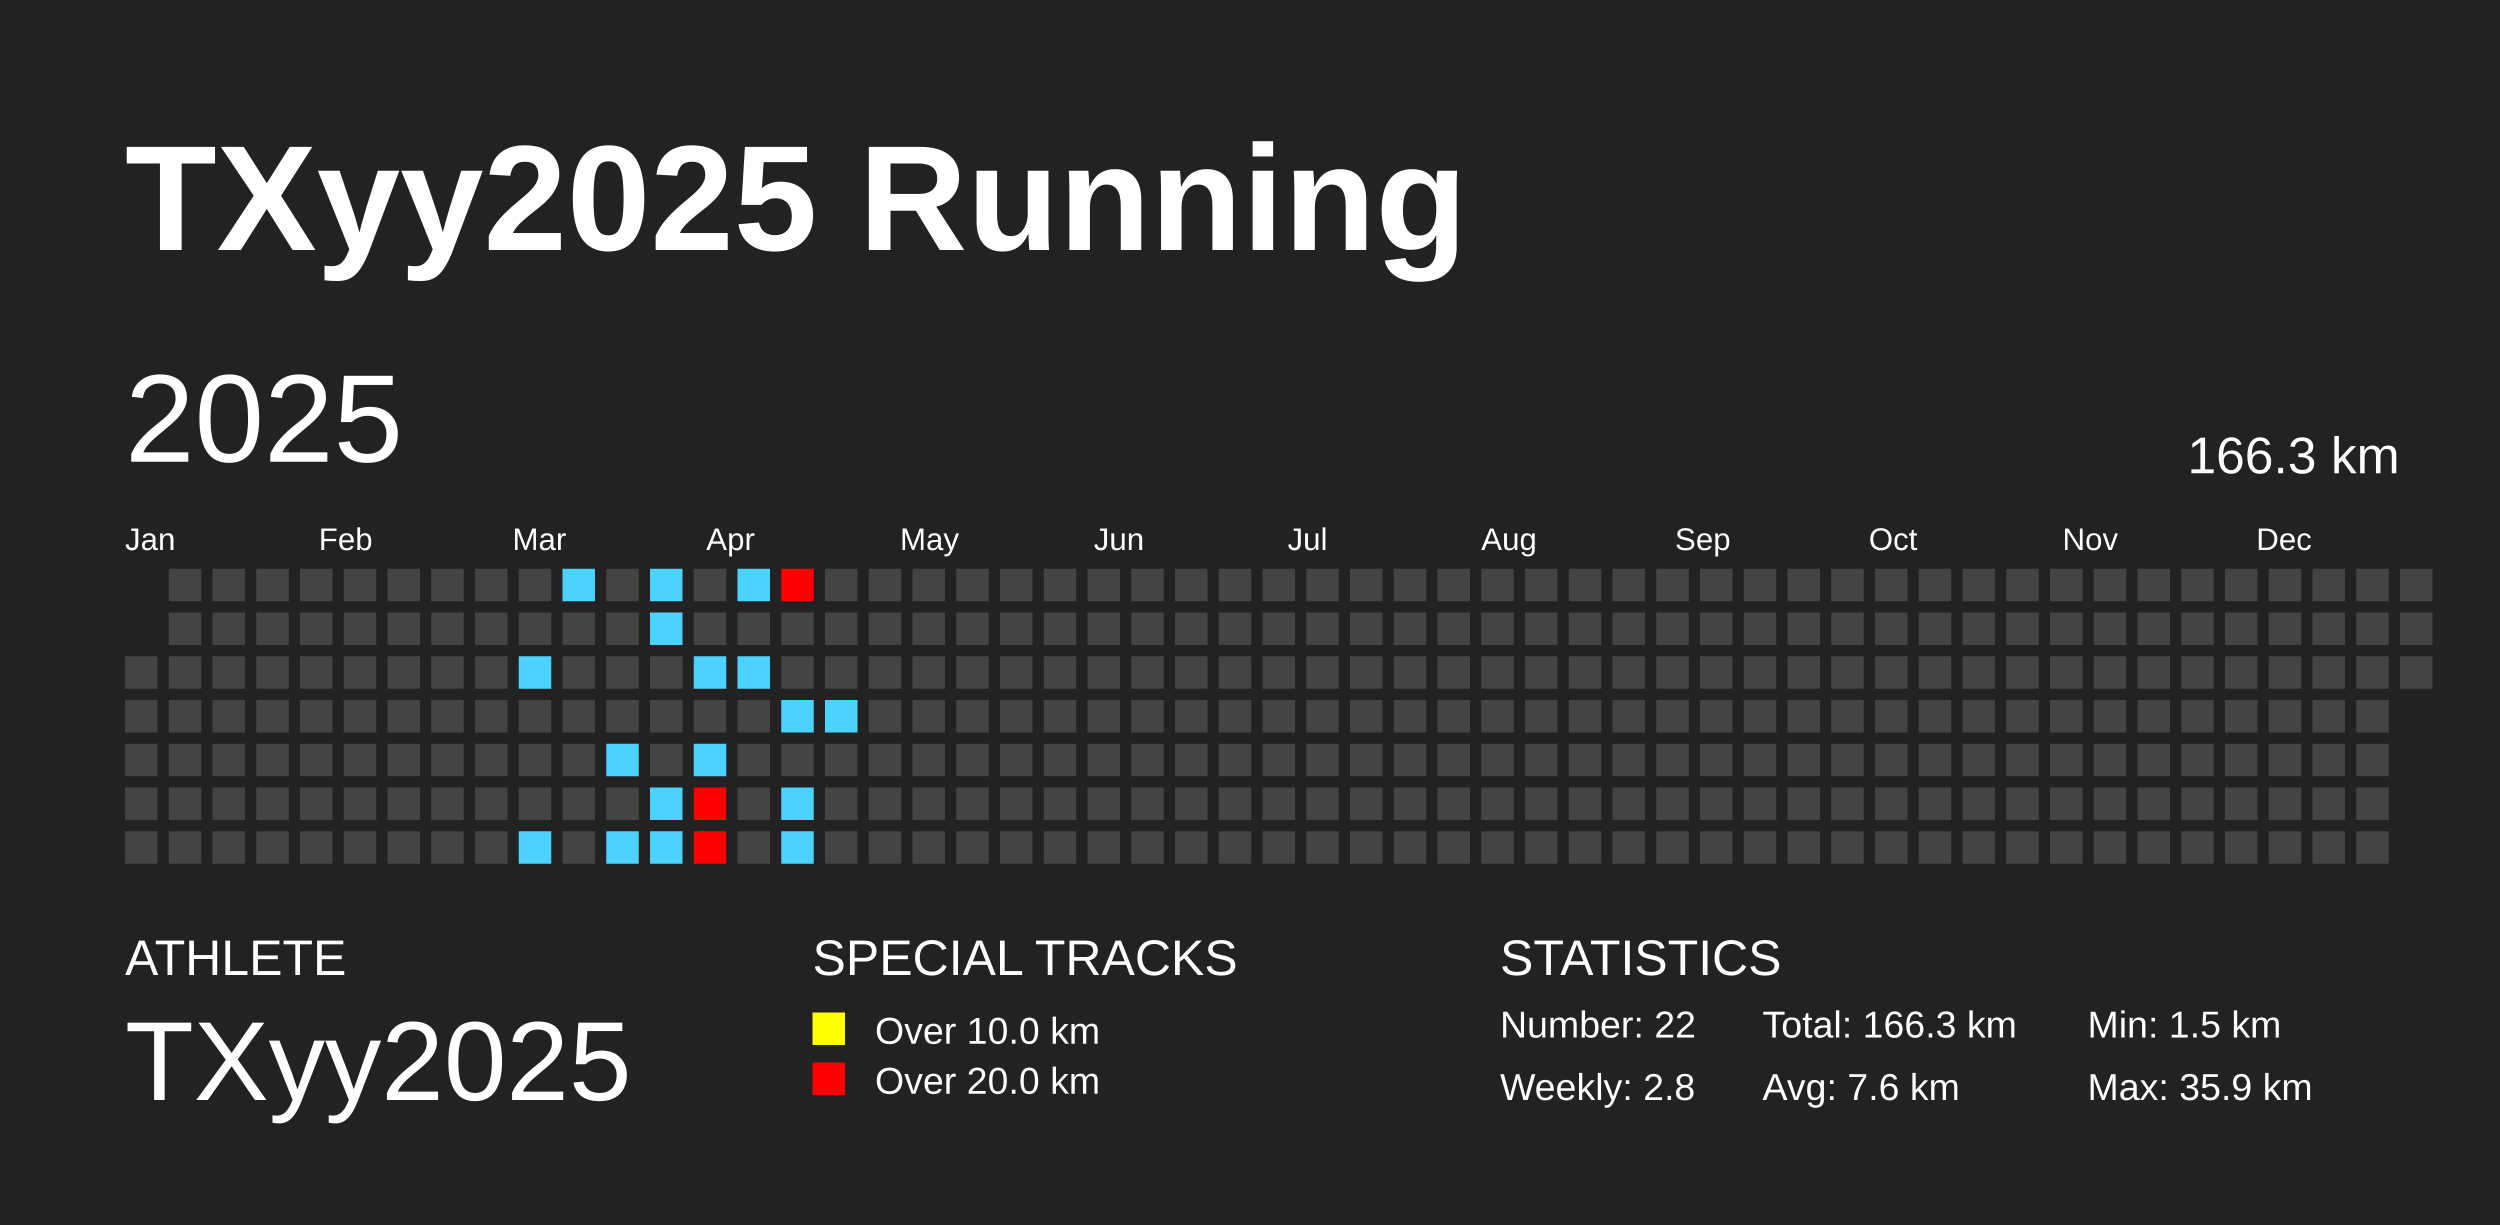
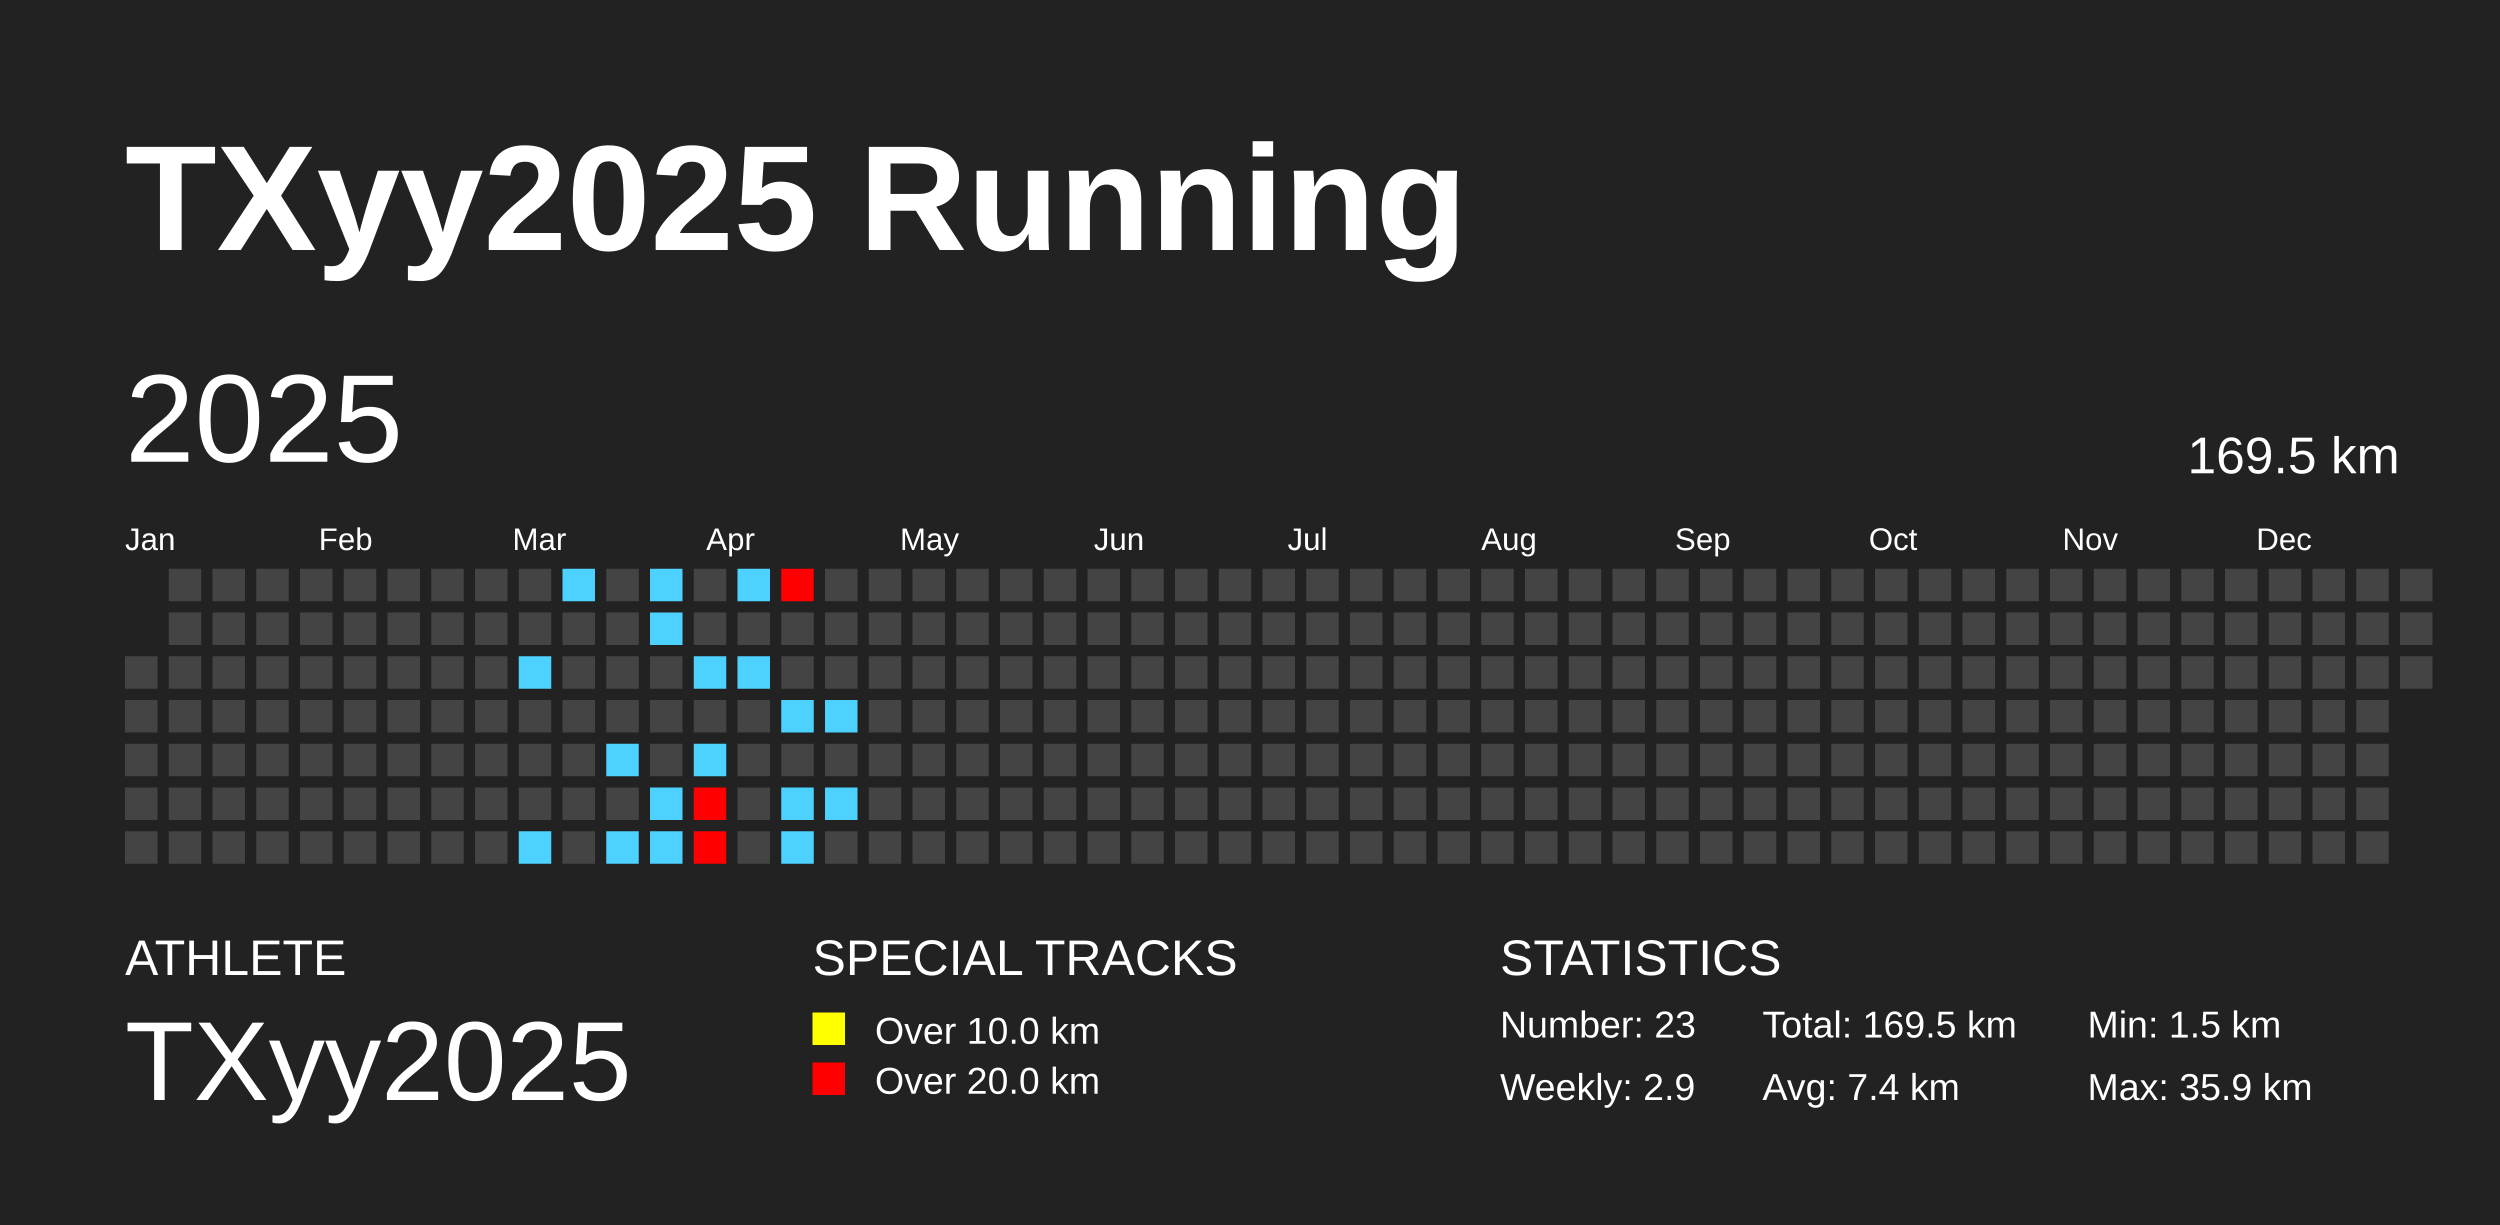
<svg xmlns="http://www.w3.org/2000/svg" baseProfile="full" height="98mm" version="1.1" viewBox="0,0,200,98" width="200mm">
  <defs />
  <rect fill="#222222" height="98" width="200" x="0" y="0" />
  <text fill="#FFFFFF" style="font-size:12px; font-family:Arial; font-weight:bold;" x="10" y="20">TXyy2025 Running</text>
  <text fill="#FFFFFF" style="font-size:4px; font-family:Arial" x="10" y="78">ATHLETE</text>
  <text fill="#FFFFFF" style="font-size:9px; font-family:Arial" x="10" y="88">TXyy2025</text>
  <text fill="#FFFFFF" style="font-size:4px; font-family:Arial" x="65" y="78">SPECIAL TRACKS</text>
  <rect fill="yellow" height="2.6" width="2.6" x="65" y="81" />
  <text fill="#FFFFFF" style="font-size:3px; font-family:Arial" x="70" y="83.5">Over 10.0 km</text>
  <rect fill="red" height="2.6" width="2.6" x="65" y="85" />
  <text fill="#FFFFFF" style="font-size:3px; font-family:Arial" x="70" y="87.5">Over 20.0 km</text>
  <text fill="#FFFFFF" style="font-size:4px; font-family:Arial" x="120" y="78">STATISTICS</text>
-   <text fill="#FFFFFF" style="font-size:3px; font-family:Arial" x="120" y="83">Number: 22</text>
-   <text fill="#FFFFFF" style="font-size:3px; font-family:Arial" x="120" y="88">Weekly: 2.8</text>
-   <text fill="#FFFFFF" style="font-size:3px; font-family:Arial" x="141" y="83">Total: 166.3 km</text>
-   <text fill="#FFFFFF" style="font-size:3px; font-family:Arial" x="141" y="88">Avg: 7.6 km</text>
+   <text fill="#FFFFFF" style="font-size:3px; font-family:Arial" x="120" y="83">Number: 23</text>
+   <text fill="#FFFFFF" style="font-size:3px; font-family:Arial" x="120" y="88">Weekly: 2.9</text>
+   <text fill="#FFFFFF" style="font-size:3px; font-family:Arial" x="141" y="83">Total: 169.5 km</text>
+   <text fill="#FFFFFF" style="font-size:3px; font-family:Arial" x="141" y="88">Avg: 7.4 km</text>
  <text fill="#FFFFFF" style="font-size:3px; font-family:Arial" x="167" y="83">Min: 1.5 km</text>
  <text fill="#FFFFFF" style="font-size:3px; font-family:Arial" x="167" y="88">Max: 35.9 km</text>
  <text dominant-baseline="hanging" fill="#FFFFFF" style="font-size:10.0px; font-family:Arial;" x="10" y="30">2025</text>
-   <text dominant-baseline="hanging" fill="#FFFFFF" style="font-size:4.125px; font-family:Arial;" x="175" y="35">166.3 km</text>
+   <text dominant-baseline="hanging" fill="#FFFFFF" style="font-size:4.125px; font-family:Arial;" x="175" y="35">169.5 km</text>
  <text fill="#FFFFFF" style="font-size:2.5px; font-family:Arial" x="10.0" y="44">Jan</text>
  <text fill="#FFFFFF" style="font-size:2.5px; font-family:Arial" x="25.5" y="44">Feb</text>
  <text fill="#FFFFFF" style="font-size:2.5px; font-family:Arial" x="41.0" y="44">Mar</text>
  <text fill="#FFFFFF" style="font-size:2.5px; font-family:Arial" x="56.5" y="44">Apr</text>
  <text fill="#FFFFFF" style="font-size:2.5px; font-family:Arial" x="72.0" y="44">May</text>
  <text fill="#FFFFFF" style="font-size:2.5px; font-family:Arial" x="87.5" y="44">Jun</text>
  <text fill="#FFFFFF" style="font-size:2.5px; font-family:Arial" x="103.0" y="44">Jul</text>
  <text fill="#FFFFFF" style="font-size:2.5px; font-family:Arial" x="118.5" y="44">Aug</text>
  <text fill="#FFFFFF" style="font-size:2.5px; font-family:Arial" x="134.0" y="44">Sep</text>
  <text fill="#FFFFFF" style="font-size:2.5px; font-family:Arial" x="149.5" y="44">Oct</text>
  <text fill="#FFFFFF" style="font-size:2.5px; font-family:Arial" x="165.0" y="44">Nov</text>
  <text fill="#FFFFFF" style="font-size:2.5px; font-family:Arial" x="180.5" y="44">Dec</text>
  <rect fill="#444444" height="2.6" width="2.6" x="10.0" y="52.5" />
  <rect fill="#444444" height="2.6" width="2.6" x="10.0" y="56.0" />
  <rect fill="#444444" height="2.6" width="2.6" x="10.0" y="59.5" />
  <rect fill="#444444" height="2.6" width="2.6" x="10.0" y="63.0" />
  <rect fill="#444444" height="2.6" width="2.6" x="10.0" y="66.5" />
  <rect fill="#444444" height="2.6" width="2.6" x="13.5" y="45.5" />
  <rect fill="#444444" height="2.6" width="2.6" x="13.5" y="49.0" />
  <rect fill="#444444" height="2.6" width="2.6" x="13.5" y="52.5" />
  <rect fill="#444444" height="2.6" width="2.6" x="13.5" y="56.0" />
  <rect fill="#444444" height="2.6" width="2.6" x="13.5" y="59.5" />
  <rect fill="#444444" height="2.6" width="2.6" x="13.5" y="63.0" />
  <rect fill="#444444" height="2.6" width="2.6" x="13.5" y="66.5" />
  <rect fill="#444444" height="2.6" width="2.6" x="17.0" y="45.5" />
  <rect fill="#444444" height="2.6" width="2.6" x="17.0" y="49.0" />
  <rect fill="#444444" height="2.6" width="2.6" x="17.0" y="52.5" />
  <rect fill="#444444" height="2.6" width="2.6" x="17.0" y="56.0" />
  <rect fill="#444444" height="2.6" width="2.6" x="17.0" y="59.5" />
  <rect fill="#444444" height="2.6" width="2.6" x="17.0" y="63.0" />
  <rect fill="#444444" height="2.6" width="2.6" x="17.0" y="66.5" />
  <rect fill="#444444" height="2.6" width="2.6" x="20.5" y="45.5" />
  <rect fill="#444444" height="2.6" width="2.6" x="20.5" y="49.0" />
  <rect fill="#444444" height="2.6" width="2.6" x="20.5" y="52.5" />
  <rect fill="#444444" height="2.6" width="2.6" x="20.5" y="56.0" />
  <rect fill="#444444" height="2.6" width="2.6" x="20.5" y="59.5" />
  <rect fill="#444444" height="2.6" width="2.6" x="20.5" y="63.0" />
  <rect fill="#444444" height="2.6" width="2.6" x="20.5" y="66.5" />
  <rect fill="#444444" height="2.6" width="2.6" x="24.0" y="45.5" />
  <rect fill="#444444" height="2.6" width="2.6" x="24.0" y="49.0" />
  <rect fill="#444444" height="2.6" width="2.6" x="24.0" y="52.5" />
  <rect fill="#444444" height="2.6" width="2.6" x="24.0" y="56.0" />
  <rect fill="#444444" height="2.6" width="2.6" x="24.0" y="59.5" />
  <rect fill="#444444" height="2.6" width="2.6" x="24.0" y="63.0" />
  <rect fill="#444444" height="2.6" width="2.6" x="24.0" y="66.5" />
  <rect fill="#444444" height="2.6" width="2.6" x="27.5" y="45.5" />
  <rect fill="#444444" height="2.6" width="2.6" x="27.5" y="49.0" />
  <rect fill="#444444" height="2.6" width="2.6" x="27.5" y="52.5" />
  <rect fill="#444444" height="2.6" width="2.6" x="27.5" y="56.0" />
  <rect fill="#444444" height="2.6" width="2.6" x="27.5" y="59.5" />
  <rect fill="#444444" height="2.6" width="2.6" x="27.5" y="63.0" />
  <rect fill="#444444" height="2.6" width="2.6" x="27.5" y="66.5" />
  <rect fill="#444444" height="2.6" width="2.6" x="31.0" y="45.5" />
  <rect fill="#444444" height="2.6" width="2.6" x="31.0" y="49.0" />
  <rect fill="#444444" height="2.6" width="2.6" x="31.0" y="52.5" />
  <rect fill="#444444" height="2.6" width="2.6" x="31.0" y="56.0" />
  <rect fill="#444444" height="2.6" width="2.6" x="31.0" y="59.5" />
  <rect fill="#444444" height="2.6" width="2.6" x="31.0" y="63.0" />
  <rect fill="#444444" height="2.6" width="2.6" x="31.0" y="66.5" />
  <rect fill="#444444" height="2.6" width="2.6" x="34.5" y="45.5" />
  <rect fill="#444444" height="2.6" width="2.6" x="34.5" y="49.0" />
  <rect fill="#444444" height="2.6" width="2.6" x="34.5" y="52.5" />
  <rect fill="#444444" height="2.6" width="2.6" x="34.5" y="56.0" />
  <rect fill="#444444" height="2.6" width="2.6" x="34.5" y="59.5" />
  <rect fill="#444444" height="2.6" width="2.6" x="34.5" y="63.0" />
  <rect fill="#444444" height="2.6" width="2.6" x="34.5" y="66.5" />
  <rect fill="#444444" height="2.6" width="2.6" x="38.0" y="45.5" />
  <rect fill="#444444" height="2.6" width="2.6" x="38.0" y="49.0" />
  <rect fill="#444444" height="2.6" width="2.6" x="38.0" y="52.5" />
  <rect fill="#444444" height="2.6" width="2.6" x="38.0" y="56.0" />
  <rect fill="#444444" height="2.6" width="2.6" x="38.0" y="59.5" />
  <rect fill="#444444" height="2.6" width="2.6" x="38.0" y="63.0" />
  <rect fill="#444444" height="2.6" width="2.6" x="38.0" y="66.5" />
  <rect fill="#444444" height="2.6" width="2.6" x="41.5" y="45.5" />
  <rect fill="#444444" height="2.6" width="2.6" x="41.5" y="49.0" />
  <rect fill="#4dd2ff" height="2.6" width="2.6" x="41.5" y="52.5" />
  <rect fill="#444444" height="2.6" width="2.6" x="41.5" y="56.0" />
  <rect fill="#444444" height="2.6" width="2.6" x="41.5" y="59.5" />
  <rect fill="#444444" height="2.6" width="2.6" x="41.5" y="63.0" />
  <rect fill="#4dd2ff" height="2.6" width="2.6" x="41.5" y="66.5" />
  <rect fill="#4dd2ff" height="2.6" width="2.6" x="45.0" y="45.5" />
  <rect fill="#444444" height="2.6" width="2.6" x="45.0" y="49.0" />
  <rect fill="#444444" height="2.6" width="2.6" x="45.0" y="52.5" />
  <rect fill="#444444" height="2.6" width="2.6" x="45.0" y="56.0" />
  <rect fill="#444444" height="2.6" width="2.6" x="45.0" y="59.5" />
  <rect fill="#444444" height="2.6" width="2.6" x="45.0" y="63.0" />
  <rect fill="#444444" height="2.6" width="2.6" x="45.0" y="66.5" />
  <rect fill="#444444" height="2.6" width="2.6" x="48.5" y="45.5" />
  <rect fill="#444444" height="2.6" width="2.6" x="48.5" y="49.0" />
  <rect fill="#444444" height="2.6" width="2.6" x="48.5" y="52.5" />
  <rect fill="#444444" height="2.6" width="2.6" x="48.5" y="56.0" />
  <rect fill="#4dd2ff" height="2.6" width="2.6" x="48.5" y="59.5" />
  <rect fill="#444444" height="2.6" width="2.6" x="48.5" y="63.0" />
  <rect fill="#4dd2ff" height="2.6" width="2.6" x="48.5" y="66.5" />
  <rect fill="#4dd2ff" height="2.6" width="2.6" x="52.0" y="45.5" />
  <rect fill="#4dd2ff" height="2.6" width="2.6" x="52.0" y="49.0" />
  <rect fill="#444444" height="2.6" width="2.6" x="52.0" y="52.5" />
  <rect fill="#444444" height="2.6" width="2.6" x="52.0" y="56.0" />
  <rect fill="#444444" height="2.6" width="2.6" x="52.0" y="59.5" />
  <rect fill="#4dd2ff" height="2.6" width="2.6" x="52.0" y="63.0" />
  <rect fill="#4dd2ff" height="2.6" width="2.6" x="52.0" y="66.5" />
  <rect fill="#444444" height="2.6" width="2.6" x="55.5" y="45.5" />
  <rect fill="#444444" height="2.6" width="2.6" x="55.5" y="49.0" />
  <rect fill="#4dd2ff" height="2.6" width="2.6" x="55.5" y="52.5" />
  <rect fill="#444444" height="2.6" width="2.6" x="55.5" y="56.0" />
  <rect fill="#4dd2ff" height="2.6" width="2.6" x="55.5" y="59.5" />
  <rect fill="red" height="2.6" width="2.6" x="55.5" y="63.0" />
  <rect fill="red" height="2.6" width="2.6" x="55.5" y="66.5" />
  <rect fill="#4dd2ff" height="2.6" width="2.6" x="59.0" y="45.5" />
  <rect fill="#444444" height="2.6" width="2.6" x="59.0" y="49.0" />
  <rect fill="#4dd2ff" height="2.6" width="2.6" x="59.0" y="52.5" />
  <rect fill="#444444" height="2.6" width="2.6" x="59.0" y="56.0" />
  <rect fill="#444444" height="2.6" width="2.6" x="59.0" y="59.5" />
  <rect fill="#444444" height="2.6" width="2.6" x="59.0" y="63.0" />
  <rect fill="#444444" height="2.6" width="2.6" x="59.0" y="66.5" />
  <rect fill="red" height="2.6" width="2.6" x="62.5" y="45.5" />
  <rect fill="#444444" height="2.6" width="2.6" x="62.5" y="49.0" />
  <rect fill="#444444" height="2.6" width="2.6" x="62.5" y="52.5" />
  <rect fill="#4dd2ff" height="2.6" width="2.6" x="62.5" y="56.0" />
  <rect fill="#444444" height="2.6" width="2.6" x="62.5" y="59.5" />
  <rect fill="#4dd2ff" height="2.6" width="2.6" x="62.5" y="63.0" />
  <rect fill="#4dd2ff" height="2.6" width="2.6" x="62.5" y="66.5" />
  <rect fill="#444444" height="2.6" width="2.6" x="66.0" y="45.5" />
  <rect fill="#444444" height="2.6" width="2.6" x="66.0" y="49.0" />
  <rect fill="#444444" height="2.6" width="2.6" x="66.0" y="52.5" />
  <rect fill="#4dd2ff" height="2.6" width="2.6" x="66.0" y="56.0" />
  <rect fill="#444444" height="2.6" width="2.6" x="66.0" y="59.5" />
-   <rect fill="#444444" height="2.6" width="2.6" x="66.0" y="63.0" />
+   <rect fill="#4dd2ff" height="2.6" width="2.6" x="66.0" y="63.0" />
  <rect fill="#444444" height="2.6" width="2.6" x="66.0" y="66.5" />
  <rect fill="#444444" height="2.6" width="2.6" x="69.5" y="45.5" />
  <rect fill="#444444" height="2.6" width="2.6" x="69.5" y="49.0" />
  <rect fill="#444444" height="2.6" width="2.6" x="69.5" y="52.5" />
  <rect fill="#444444" height="2.6" width="2.6" x="69.5" y="56.0" />
  <rect fill="#444444" height="2.6" width="2.6" x="69.5" y="59.5" />
  <rect fill="#444444" height="2.6" width="2.6" x="69.5" y="63.0" />
  <rect fill="#444444" height="2.6" width="2.6" x="69.5" y="66.5" />
  <rect fill="#444444" height="2.6" width="2.6" x="73.0" y="45.5" />
  <rect fill="#444444" height="2.6" width="2.6" x="73.0" y="49.0" />
  <rect fill="#444444" height="2.6" width="2.6" x="73.0" y="52.5" />
  <rect fill="#444444" height="2.6" width="2.6" x="73.0" y="56.0" />
  <rect fill="#444444" height="2.6" width="2.6" x="73.0" y="59.5" />
  <rect fill="#444444" height="2.6" width="2.6" x="73.0" y="63.0" />
  <rect fill="#444444" height="2.6" width="2.6" x="73.0" y="66.5" />
  <rect fill="#444444" height="2.6" width="2.6" x="76.5" y="45.5" />
  <rect fill="#444444" height="2.6" width="2.6" x="76.5" y="49.0" />
  <rect fill="#444444" height="2.6" width="2.6" x="76.5" y="52.5" />
  <rect fill="#444444" height="2.6" width="2.6" x="76.5" y="56.0" />
  <rect fill="#444444" height="2.6" width="2.6" x="76.5" y="59.5" />
  <rect fill="#444444" height="2.6" width="2.6" x="76.5" y="63.0" />
  <rect fill="#444444" height="2.6" width="2.6" x="76.5" y="66.5" />
  <rect fill="#444444" height="2.6" width="2.6" x="80.0" y="45.5" />
  <rect fill="#444444" height="2.6" width="2.6" x="80.0" y="49.0" />
  <rect fill="#444444" height="2.6" width="2.6" x="80.0" y="52.5" />
  <rect fill="#444444" height="2.6" width="2.6" x="80.0" y="56.0" />
  <rect fill="#444444" height="2.6" width="2.6" x="80.0" y="59.5" />
  <rect fill="#444444" height="2.6" width="2.6" x="80.0" y="63.0" />
  <rect fill="#444444" height="2.6" width="2.6" x="80.0" y="66.5" />
  <rect fill="#444444" height="2.6" width="2.6" x="83.5" y="45.5" />
  <rect fill="#444444" height="2.6" width="2.6" x="83.5" y="49.0" />
  <rect fill="#444444" height="2.6" width="2.6" x="83.5" y="52.5" />
  <rect fill="#444444" height="2.6" width="2.6" x="83.5" y="56.0" />
  <rect fill="#444444" height="2.6" width="2.6" x="83.5" y="59.5" />
  <rect fill="#444444" height="2.6" width="2.6" x="83.5" y="63.0" />
  <rect fill="#444444" height="2.6" width="2.6" x="83.5" y="66.5" />
  <rect fill="#444444" height="2.6" width="2.6" x="87.0" y="45.5" />
  <rect fill="#444444" height="2.6" width="2.6" x="87.0" y="49.0" />
  <rect fill="#444444" height="2.6" width="2.6" x="87.0" y="52.5" />
  <rect fill="#444444" height="2.6" width="2.6" x="87.0" y="56.0" />
  <rect fill="#444444" height="2.6" width="2.6" x="87.0" y="59.5" />
  <rect fill="#444444" height="2.6" width="2.6" x="87.0" y="63.0" />
  <rect fill="#444444" height="2.6" width="2.6" x="87.0" y="66.5" />
  <rect fill="#444444" height="2.6" width="2.6" x="90.5" y="45.5" />
  <rect fill="#444444" height="2.6" width="2.6" x="90.5" y="49.0" />
  <rect fill="#444444" height="2.6" width="2.6" x="90.5" y="52.5" />
  <rect fill="#444444" height="2.6" width="2.6" x="90.5" y="56.0" />
  <rect fill="#444444" height="2.6" width="2.6" x="90.5" y="59.5" />
  <rect fill="#444444" height="2.6" width="2.6" x="90.5" y="63.0" />
  <rect fill="#444444" height="2.6" width="2.6" x="90.5" y="66.5" />
  <rect fill="#444444" height="2.6" width="2.6" x="94.0" y="45.5" />
  <rect fill="#444444" height="2.6" width="2.6" x="94.0" y="49.0" />
  <rect fill="#444444" height="2.6" width="2.6" x="94.0" y="52.5" />
  <rect fill="#444444" height="2.6" width="2.6" x="94.0" y="56.0" />
  <rect fill="#444444" height="2.6" width="2.6" x="94.0" y="59.5" />
  <rect fill="#444444" height="2.6" width="2.6" x="94.0" y="63.0" />
  <rect fill="#444444" height="2.6" width="2.6" x="94.0" y="66.5" />
  <rect fill="#444444" height="2.6" width="2.6" x="97.5" y="45.5" />
  <rect fill="#444444" height="2.6" width="2.6" x="97.5" y="49.0" />
  <rect fill="#444444" height="2.6" width="2.6" x="97.5" y="52.5" />
  <rect fill="#444444" height="2.6" width="2.6" x="97.5" y="56.0" />
  <rect fill="#444444" height="2.6" width="2.6" x="97.5" y="59.5" />
  <rect fill="#444444" height="2.6" width="2.6" x="97.5" y="63.0" />
  <rect fill="#444444" height="2.6" width="2.6" x="97.5" y="66.5" />
  <rect fill="#444444" height="2.6" width="2.6" x="101.0" y="45.5" />
  <rect fill="#444444" height="2.6" width="2.6" x="101.0" y="49.0" />
  <rect fill="#444444" height="2.6" width="2.6" x="101.0" y="52.5" />
  <rect fill="#444444" height="2.6" width="2.6" x="101.0" y="56.0" />
  <rect fill="#444444" height="2.6" width="2.6" x="101.0" y="59.5" />
  <rect fill="#444444" height="2.6" width="2.6" x="101.0" y="63.0" />
  <rect fill="#444444" height="2.6" width="2.6" x="101.0" y="66.5" />
  <rect fill="#444444" height="2.6" width="2.6" x="104.5" y="45.5" />
  <rect fill="#444444" height="2.6" width="2.6" x="104.5" y="49.0" />
  <rect fill="#444444" height="2.6" width="2.6" x="104.5" y="52.5" />
  <rect fill="#444444" height="2.6" width="2.6" x="104.5" y="56.0" />
  <rect fill="#444444" height="2.6" width="2.6" x="104.5" y="59.5" />
  <rect fill="#444444" height="2.6" width="2.6" x="104.5" y="63.0" />
  <rect fill="#444444" height="2.6" width="2.6" x="104.5" y="66.5" />
  <rect fill="#444444" height="2.6" width="2.6" x="108.0" y="45.5" />
  <rect fill="#444444" height="2.6" width="2.6" x="108.0" y="49.0" />
  <rect fill="#444444" height="2.6" width="2.6" x="108.0" y="52.5" />
  <rect fill="#444444" height="2.6" width="2.6" x="108.0" y="56.0" />
  <rect fill="#444444" height="2.6" width="2.6" x="108.0" y="59.5" />
  <rect fill="#444444" height="2.6" width="2.6" x="108.0" y="63.0" />
  <rect fill="#444444" height="2.6" width="2.6" x="108.0" y="66.5" />
  <rect fill="#444444" height="2.6" width="2.6" x="111.5" y="45.5" />
  <rect fill="#444444" height="2.6" width="2.6" x="111.5" y="49.0" />
  <rect fill="#444444" height="2.6" width="2.6" x="111.5" y="52.5" />
  <rect fill="#444444" height="2.6" width="2.6" x="111.5" y="56.0" />
  <rect fill="#444444" height="2.6" width="2.6" x="111.5" y="59.5" />
  <rect fill="#444444" height="2.6" width="2.6" x="111.5" y="63.0" />
  <rect fill="#444444" height="2.6" width="2.6" x="111.5" y="66.5" />
  <rect fill="#444444" height="2.6" width="2.6" x="115.0" y="45.5" />
  <rect fill="#444444" height="2.6" width="2.6" x="115.0" y="49.0" />
  <rect fill="#444444" height="2.6" width="2.6" x="115.0" y="52.5" />
  <rect fill="#444444" height="2.6" width="2.6" x="115.0" y="56.0" />
  <rect fill="#444444" height="2.6" width="2.6" x="115.0" y="59.5" />
  <rect fill="#444444" height="2.6" width="2.6" x="115.0" y="63.0" />
  <rect fill="#444444" height="2.6" width="2.6" x="115.0" y="66.5" />
  <rect fill="#444444" height="2.6" width="2.6" x="118.5" y="45.5" />
  <rect fill="#444444" height="2.6" width="2.6" x="118.5" y="49.0" />
  <rect fill="#444444" height="2.6" width="2.6" x="118.5" y="52.5" />
  <rect fill="#444444" height="2.6" width="2.6" x="118.5" y="56.0" />
  <rect fill="#444444" height="2.6" width="2.6" x="118.5" y="59.5" />
  <rect fill="#444444" height="2.6" width="2.6" x="118.5" y="63.0" />
  <rect fill="#444444" height="2.6" width="2.6" x="118.5" y="66.5" />
  <rect fill="#444444" height="2.6" width="2.6" x="122.0" y="45.5" />
  <rect fill="#444444" height="2.6" width="2.6" x="122.0" y="49.0" />
  <rect fill="#444444" height="2.6" width="2.6" x="122.0" y="52.5" />
  <rect fill="#444444" height="2.6" width="2.6" x="122.0" y="56.0" />
  <rect fill="#444444" height="2.6" width="2.6" x="122.0" y="59.5" />
  <rect fill="#444444" height="2.6" width="2.6" x="122.0" y="63.0" />
  <rect fill="#444444" height="2.6" width="2.6" x="122.0" y="66.5" />
  <rect fill="#444444" height="2.6" width="2.6" x="125.5" y="45.5" />
  <rect fill="#444444" height="2.6" width="2.6" x="125.5" y="49.0" />
  <rect fill="#444444" height="2.6" width="2.6" x="125.5" y="52.5" />
  <rect fill="#444444" height="2.6" width="2.6" x="125.5" y="56.0" />
  <rect fill="#444444" height="2.6" width="2.6" x="125.5" y="59.5" />
  <rect fill="#444444" height="2.6" width="2.6" x="125.5" y="63.0" />
  <rect fill="#444444" height="2.6" width="2.6" x="125.5" y="66.5" />
  <rect fill="#444444" height="2.6" width="2.6" x="129.0" y="45.5" />
  <rect fill="#444444" height="2.6" width="2.6" x="129.0" y="49.0" />
  <rect fill="#444444" height="2.6" width="2.6" x="129.0" y="52.5" />
  <rect fill="#444444" height="2.6" width="2.6" x="129.0" y="56.0" />
  <rect fill="#444444" height="2.6" width="2.6" x="129.0" y="59.5" />
  <rect fill="#444444" height="2.6" width="2.6" x="129.0" y="63.0" />
  <rect fill="#444444" height="2.6" width="2.6" x="129.0" y="66.5" />
  <rect fill="#444444" height="2.6" width="2.6" x="132.5" y="45.5" />
  <rect fill="#444444" height="2.6" width="2.6" x="132.5" y="49.0" />
  <rect fill="#444444" height="2.6" width="2.6" x="132.5" y="52.5" />
  <rect fill="#444444" height="2.6" width="2.6" x="132.5" y="56.0" />
  <rect fill="#444444" height="2.6" width="2.6" x="132.5" y="59.5" />
  <rect fill="#444444" height="2.6" width="2.6" x="132.5" y="63.0" />
  <rect fill="#444444" height="2.6" width="2.6" x="132.5" y="66.5" />
  <rect fill="#444444" height="2.6" width="2.6" x="136.0" y="45.5" />
  <rect fill="#444444" height="2.6" width="2.6" x="136.0" y="49.0" />
  <rect fill="#444444" height="2.6" width="2.6" x="136.0" y="52.5" />
  <rect fill="#444444" height="2.6" width="2.6" x="136.0" y="56.0" />
  <rect fill="#444444" height="2.6" width="2.6" x="136.0" y="59.5" />
  <rect fill="#444444" height="2.6" width="2.6" x="136.0" y="63.0" />
  <rect fill="#444444" height="2.6" width="2.6" x="136.0" y="66.5" />
  <rect fill="#444444" height="2.6" width="2.6" x="139.5" y="45.5" />
  <rect fill="#444444" height="2.6" width="2.6" x="139.5" y="49.0" />
  <rect fill="#444444" height="2.6" width="2.6" x="139.5" y="52.5" />
  <rect fill="#444444" height="2.6" width="2.6" x="139.5" y="56.0" />
  <rect fill="#444444" height="2.6" width="2.6" x="139.5" y="59.5" />
  <rect fill="#444444" height="2.6" width="2.6" x="139.5" y="63.0" />
  <rect fill="#444444" height="2.6" width="2.6" x="139.5" y="66.5" />
  <rect fill="#444444" height="2.6" width="2.6" x="143.0" y="45.5" />
  <rect fill="#444444" height="2.6" width="2.6" x="143.0" y="49.0" />
  <rect fill="#444444" height="2.6" width="2.6" x="143.0" y="52.5" />
  <rect fill="#444444" height="2.6" width="2.6" x="143.0" y="56.0" />
  <rect fill="#444444" height="2.6" width="2.6" x="143.0" y="59.5" />
  <rect fill="#444444" height="2.6" width="2.6" x="143.0" y="63.0" />
  <rect fill="#444444" height="2.6" width="2.6" x="143.0" y="66.5" />
  <rect fill="#444444" height="2.6" width="2.6" x="146.5" y="45.5" />
  <rect fill="#444444" height="2.6" width="2.6" x="146.5" y="49.0" />
  <rect fill="#444444" height="2.6" width="2.6" x="146.5" y="52.5" />
  <rect fill="#444444" height="2.6" width="2.6" x="146.5" y="56.0" />
  <rect fill="#444444" height="2.6" width="2.6" x="146.5" y="59.5" />
  <rect fill="#444444" height="2.6" width="2.6" x="146.5" y="63.0" />
  <rect fill="#444444" height="2.6" width="2.6" x="146.5" y="66.5" />
  <rect fill="#444444" height="2.6" width="2.6" x="150.0" y="45.5" />
  <rect fill="#444444" height="2.6" width="2.6" x="150.0" y="49.0" />
  <rect fill="#444444" height="2.6" width="2.6" x="150.0" y="52.5" />
  <rect fill="#444444" height="2.6" width="2.6" x="150.0" y="56.0" />
  <rect fill="#444444" height="2.6" width="2.6" x="150.0" y="59.5" />
  <rect fill="#444444" height="2.6" width="2.6" x="150.0" y="63.0" />
  <rect fill="#444444" height="2.6" width="2.6" x="150.0" y="66.5" />
  <rect fill="#444444" height="2.6" width="2.6" x="153.5" y="45.5" />
  <rect fill="#444444" height="2.6" width="2.6" x="153.5" y="49.0" />
  <rect fill="#444444" height="2.6" width="2.6" x="153.5" y="52.5" />
  <rect fill="#444444" height="2.6" width="2.6" x="153.5" y="56.0" />
  <rect fill="#444444" height="2.6" width="2.6" x="153.5" y="59.5" />
  <rect fill="#444444" height="2.6" width="2.6" x="153.5" y="63.0" />
  <rect fill="#444444" height="2.6" width="2.6" x="153.5" y="66.5" />
  <rect fill="#444444" height="2.6" width="2.6" x="157.0" y="45.5" />
  <rect fill="#444444" height="2.6" width="2.6" x="157.0" y="49.0" />
  <rect fill="#444444" height="2.6" width="2.6" x="157.0" y="52.5" />
  <rect fill="#444444" height="2.6" width="2.6" x="157.0" y="56.0" />
  <rect fill="#444444" height="2.6" width="2.6" x="157.0" y="59.5" />
  <rect fill="#444444" height="2.6" width="2.6" x="157.0" y="63.0" />
  <rect fill="#444444" height="2.6" width="2.6" x="157.0" y="66.5" />
  <rect fill="#444444" height="2.6" width="2.6" x="160.5" y="45.5" />
  <rect fill="#444444" height="2.6" width="2.6" x="160.5" y="49.0" />
  <rect fill="#444444" height="2.6" width="2.6" x="160.5" y="52.5" />
  <rect fill="#444444" height="2.6" width="2.6" x="160.5" y="56.0" />
  <rect fill="#444444" height="2.6" width="2.6" x="160.5" y="59.5" />
  <rect fill="#444444" height="2.6" width="2.6" x="160.5" y="63.0" />
  <rect fill="#444444" height="2.6" width="2.6" x="160.5" y="66.5" />
  <rect fill="#444444" height="2.6" width="2.6" x="164.0" y="45.5" />
  <rect fill="#444444" height="2.6" width="2.6" x="164.0" y="49.0" />
  <rect fill="#444444" height="2.6" width="2.6" x="164.0" y="52.5" />
  <rect fill="#444444" height="2.6" width="2.6" x="164.0" y="56.0" />
  <rect fill="#444444" height="2.6" width="2.6" x="164.0" y="59.5" />
  <rect fill="#444444" height="2.6" width="2.6" x="164.0" y="63.0" />
  <rect fill="#444444" height="2.6" width="2.6" x="164.0" y="66.5" />
  <rect fill="#444444" height="2.6" width="2.6" x="167.5" y="45.5" />
  <rect fill="#444444" height="2.6" width="2.6" x="167.5" y="49.0" />
  <rect fill="#444444" height="2.6" width="2.6" x="167.5" y="52.5" />
  <rect fill="#444444" height="2.6" width="2.6" x="167.5" y="56.0" />
  <rect fill="#444444" height="2.6" width="2.6" x="167.5" y="59.5" />
  <rect fill="#444444" height="2.6" width="2.6" x="167.5" y="63.0" />
  <rect fill="#444444" height="2.6" width="2.6" x="167.5" y="66.5" />
  <rect fill="#444444" height="2.6" width="2.6" x="171.0" y="45.5" />
  <rect fill="#444444" height="2.6" width="2.6" x="171.0" y="49.0" />
  <rect fill="#444444" height="2.6" width="2.6" x="171.0" y="52.5" />
  <rect fill="#444444" height="2.6" width="2.6" x="171.0" y="56.0" />
  <rect fill="#444444" height="2.6" width="2.6" x="171.0" y="59.5" />
  <rect fill="#444444" height="2.6" width="2.6" x="171.0" y="63.0" />
  <rect fill="#444444" height="2.6" width="2.6" x="171.0" y="66.5" />
  <rect fill="#444444" height="2.6" width="2.6" x="174.5" y="45.5" />
  <rect fill="#444444" height="2.6" width="2.6" x="174.5" y="49.0" />
  <rect fill="#444444" height="2.6" width="2.6" x="174.5" y="52.5" />
  <rect fill="#444444" height="2.6" width="2.6" x="174.5" y="56.0" />
  <rect fill="#444444" height="2.6" width="2.6" x="174.5" y="59.5" />
  <rect fill="#444444" height="2.6" width="2.6" x="174.5" y="63.0" />
  <rect fill="#444444" height="2.6" width="2.6" x="174.5" y="66.5" />
  <rect fill="#444444" height="2.6" width="2.6" x="178.0" y="45.5" />
  <rect fill="#444444" height="2.6" width="2.6" x="178.0" y="49.0" />
  <rect fill="#444444" height="2.6" width="2.6" x="178.0" y="52.5" />
  <rect fill="#444444" height="2.6" width="2.6" x="178.0" y="56.0" />
  <rect fill="#444444" height="2.6" width="2.6" x="178.0" y="59.5" />
  <rect fill="#444444" height="2.6" width="2.6" x="178.0" y="63.0" />
  <rect fill="#444444" height="2.6" width="2.6" x="178.0" y="66.5" />
  <rect fill="#444444" height="2.6" width="2.6" x="181.5" y="45.5" />
  <rect fill="#444444" height="2.6" width="2.6" x="181.5" y="49.0" />
  <rect fill="#444444" height="2.6" width="2.6" x="181.5" y="52.5" />
  <rect fill="#444444" height="2.6" width="2.6" x="181.5" y="56.0" />
  <rect fill="#444444" height="2.6" width="2.6" x="181.5" y="59.5" />
  <rect fill="#444444" height="2.6" width="2.6" x="181.5" y="63.0" />
  <rect fill="#444444" height="2.6" width="2.6" x="181.5" y="66.5" />
  <rect fill="#444444" height="2.6" width="2.6" x="185.0" y="45.5" />
  <rect fill="#444444" height="2.6" width="2.6" x="185.0" y="49.0" />
  <rect fill="#444444" height="2.6" width="2.6" x="185.0" y="52.5" />
  <rect fill="#444444" height="2.6" width="2.6" x="185.0" y="56.0" />
  <rect fill="#444444" height="2.6" width="2.6" x="185.0" y="59.5" />
  <rect fill="#444444" height="2.6" width="2.6" x="185.0" y="63.0" />
  <rect fill="#444444" height="2.6" width="2.6" x="185.0" y="66.5" />
  <rect fill="#444444" height="2.6" width="2.6" x="188.5" y="45.5" />
  <rect fill="#444444" height="2.6" width="2.6" x="188.5" y="49.0" />
  <rect fill="#444444" height="2.6" width="2.6" x="188.5" y="52.5" />
  <rect fill="#444444" height="2.6" width="2.6" x="188.5" y="56.0" />
  <rect fill="#444444" height="2.6" width="2.6" x="188.5" y="59.5" />
  <rect fill="#444444" height="2.6" width="2.6" x="188.5" y="63.0" />
  <rect fill="#444444" height="2.6" width="2.6" x="188.5" y="66.5" />
  <rect fill="#444444" height="2.6" width="2.6" x="192.0" y="45.5" />
  <rect fill="#444444" height="2.6" width="2.6" x="192.0" y="49.0" />
  <rect fill="#444444" height="2.6" width="2.6" x="192.0" y="52.5" />
</svg>
